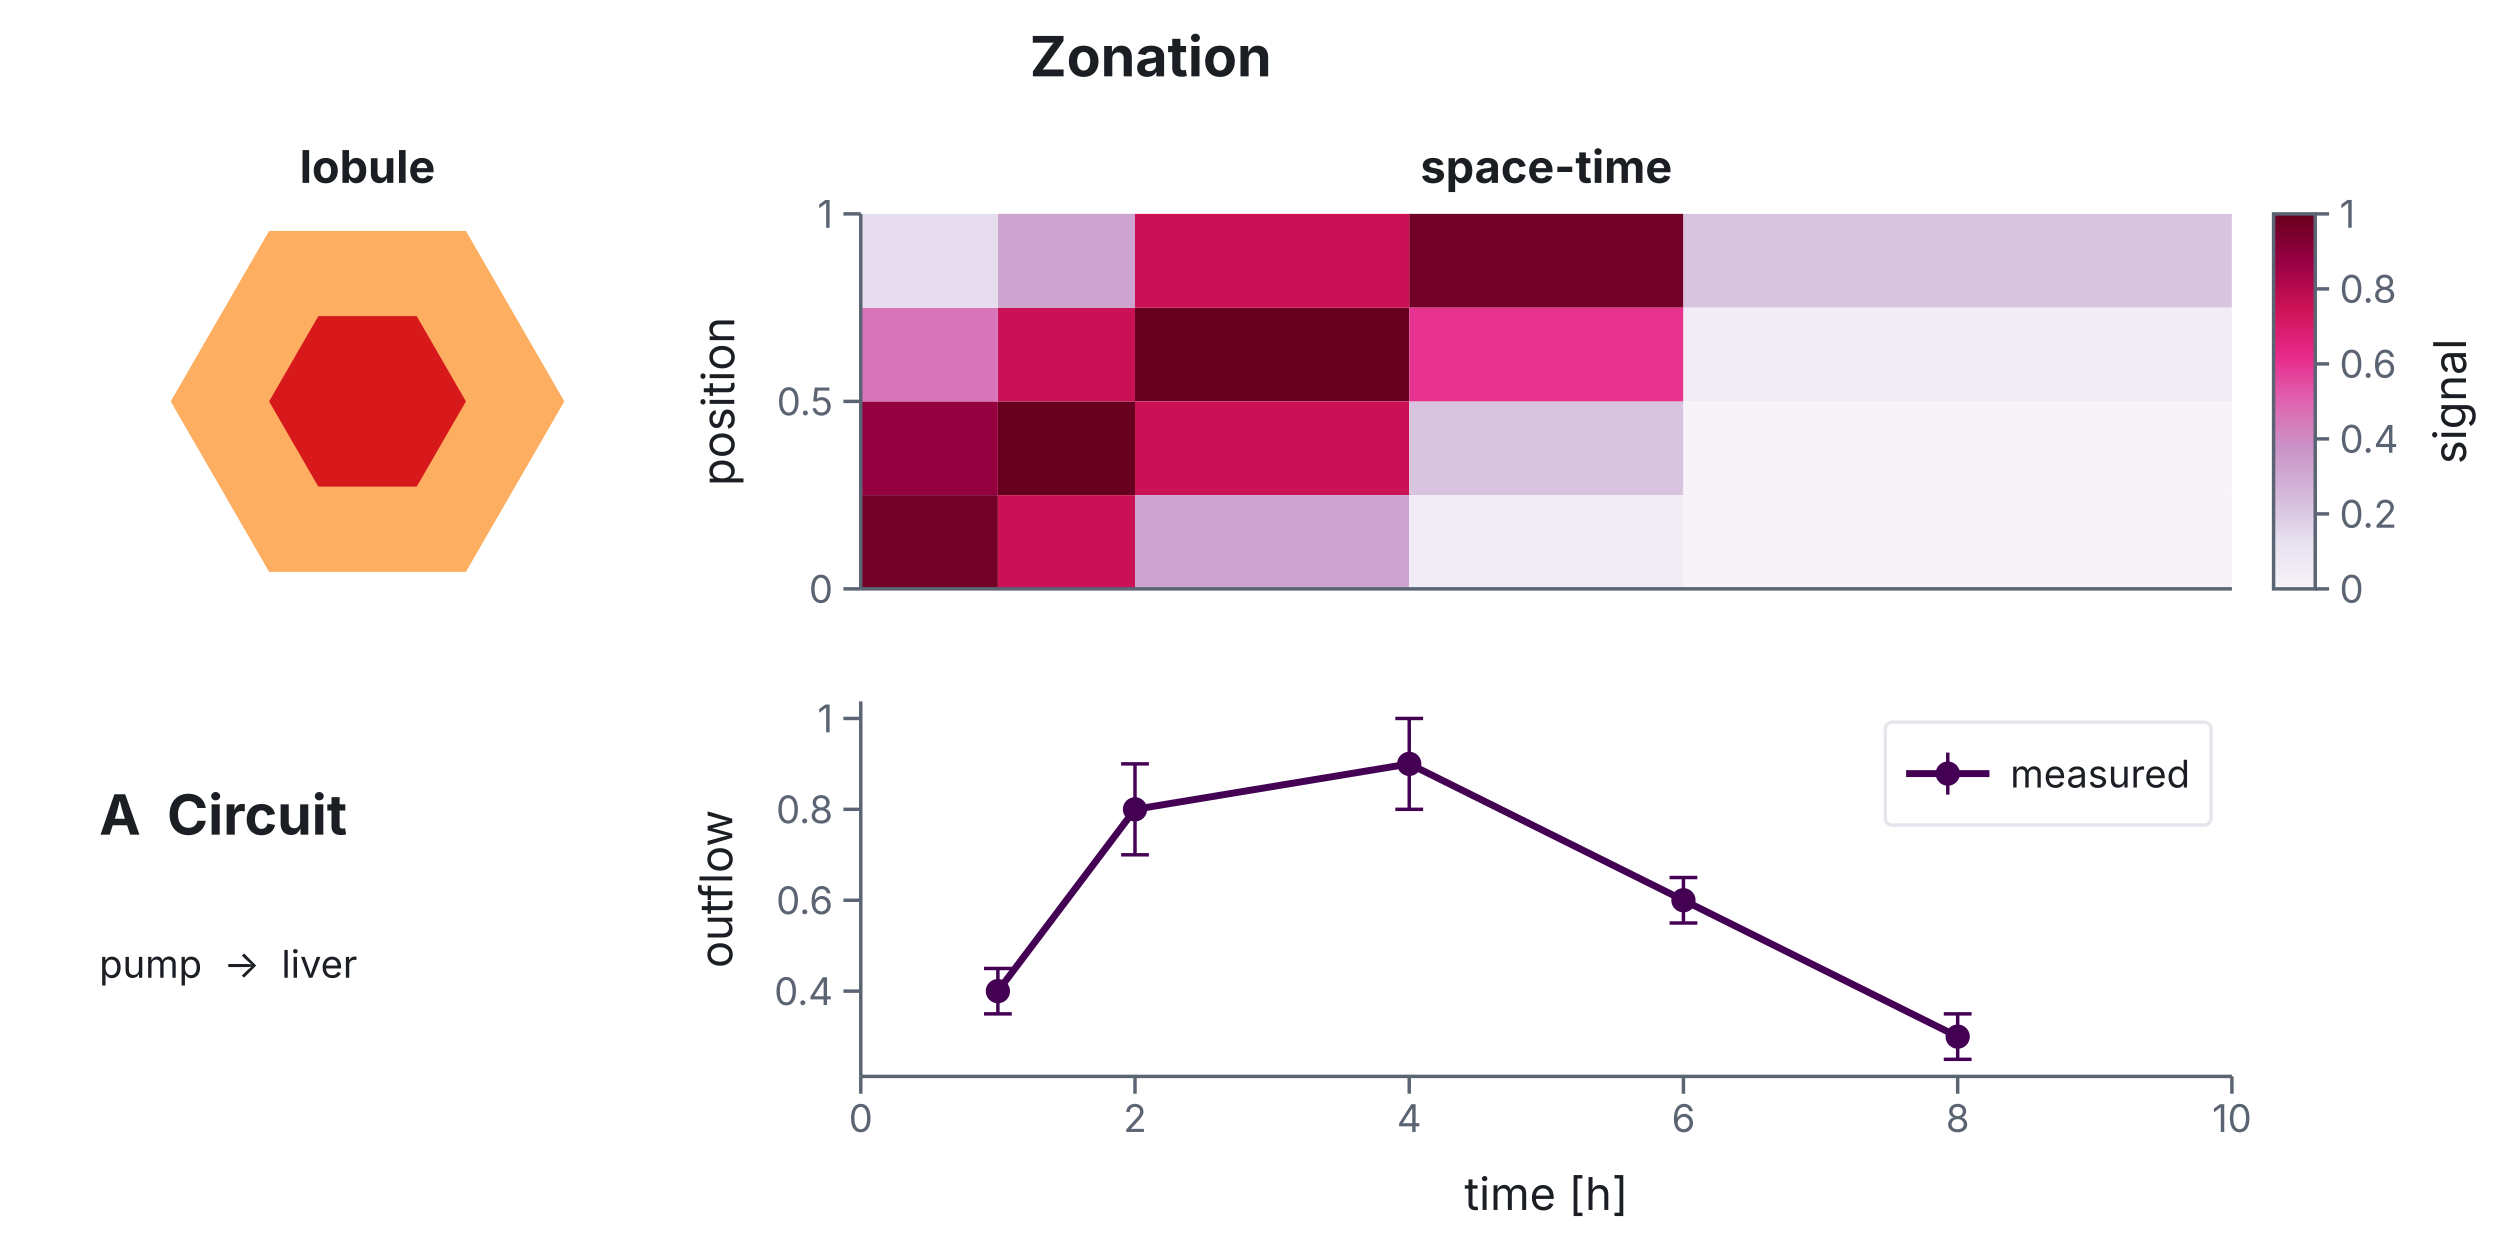
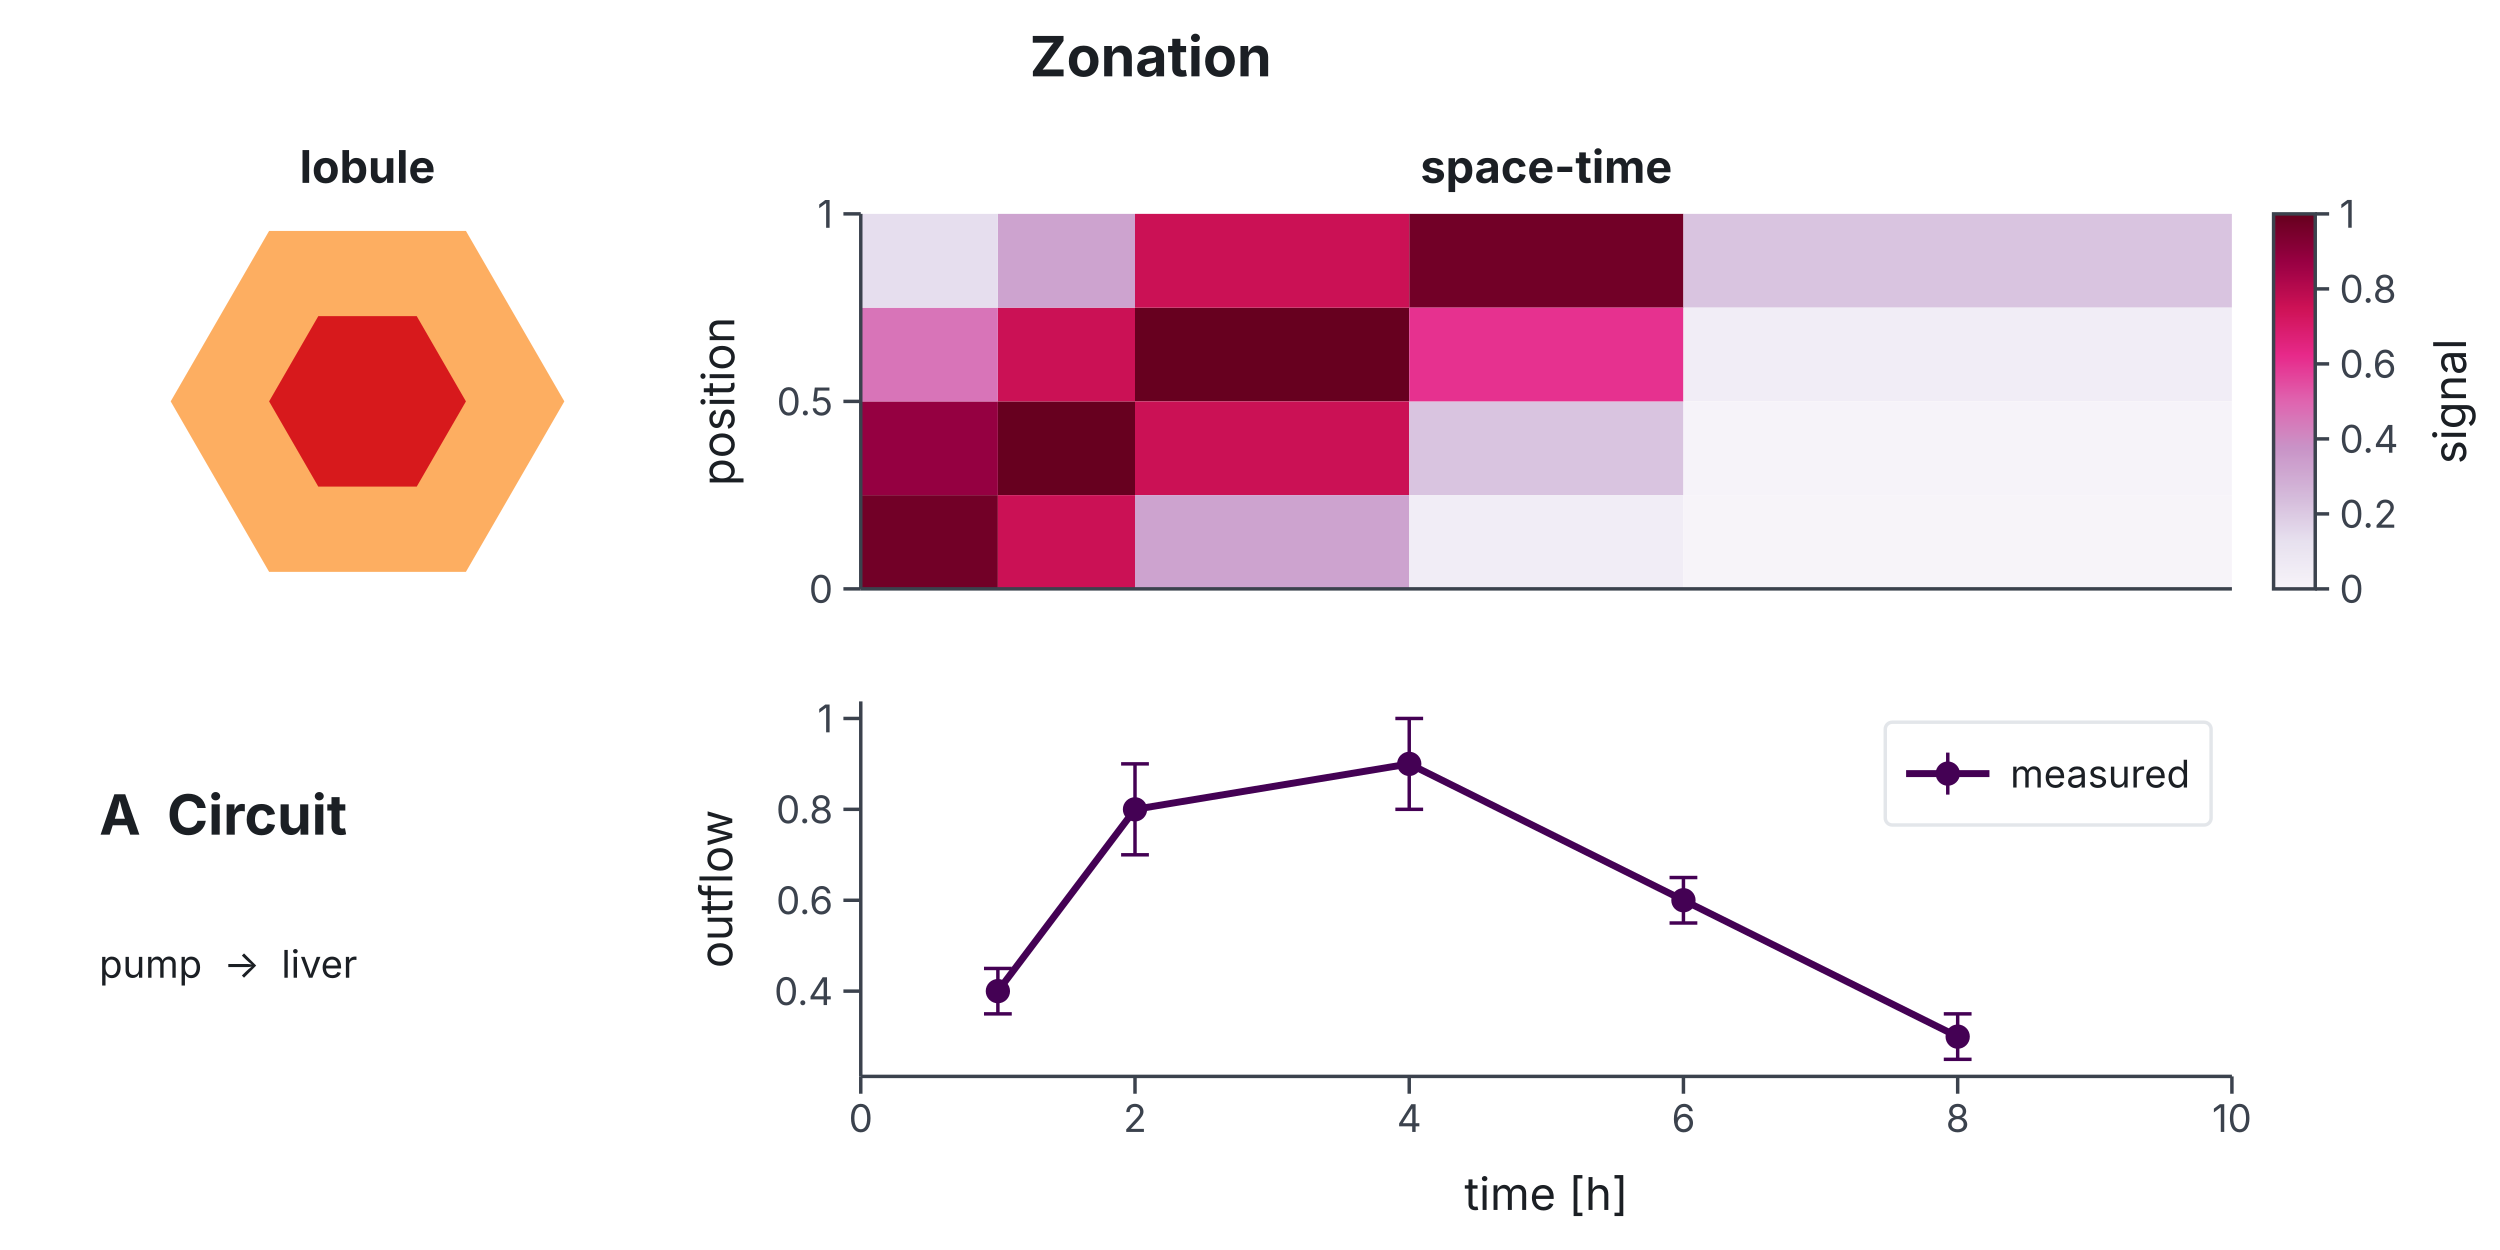
<svg xmlns="http://www.w3.org/2000/svg" width="720" height="360" viewBox="0 0 720 360" class="sbmlsim-figure" role="img" font-family="Inter, -apple-system, BlinkMacSystemFont, 'Segoe UI', Roboto, Helvetica, Arial, sans-serif">
  <defs>
-     <clipPath id="sbmlsim-8262729d1305-p0-clip-0">
+     <clipPath id="sbmlsim-385b349590f8-p0-clip-0">
      <rect x="12" y="21.6" width="171.69" height="108" />
    </clipPath>
-     <clipPath id="sbmlsim-8262729d1305-p1-clip-0">
+     <clipPath id="sbmlsim-385b349590f8-p1-clip-0">
      <rect x="48.21" y="21.6" width="394.88" height="108" />
    </clipPath>
-     <linearGradient id="sbmlsim-8262729d1305-p1-colorbar" x1="0" y1="1" x2="0" y2="0">
+     <linearGradient id="sbmlsim-385b349590f8-p1-colorbar" x1="0" y1="1" x2="0" y2="0">
      <stop offset="0" stop-color="#f7f4f9" />
      <stop offset="0.016" stop-color="#f5f2f8" />
      <stop offset="0.031" stop-color="#f3eff6" />
      <stop offset="0.047" stop-color="#f1edf5" />
      <stop offset="0.062" stop-color="#efeaf4" />
      <stop offset="0.078" stop-color="#ede8f3" />
      <stop offset="0.094" stop-color="#ebe6f1" />
      <stop offset="0.109" stop-color="#e9e3f0" />
      <stop offset="0.125" stop-color="#e7e1ef" />
      <stop offset="0.141" stop-color="#e5dcec" />
      <stop offset="0.156" stop-color="#e2d7ea" />
      <stop offset="0.172" stop-color="#e0d2e7" />
      <stop offset="0.188" stop-color="#ddcde4" />
      <stop offset="0.203" stop-color="#dbc8e2" />
      <stop offset="0.219" stop-color="#d9c3df" />
      <stop offset="0.234" stop-color="#d6bedc" />
      <stop offset="0.25" stop-color="#d4b9da" />
      <stop offset="0.266" stop-color="#d3b4d7" />
      <stop offset="0.281" stop-color="#d1afd5" />
      <stop offset="0.297" stop-color="#d0abd3" />
      <stop offset="0.312" stop-color="#cea6d0" />
      <stop offset="0.328" stop-color="#cda1ce" />
      <stop offset="0.344" stop-color="#cc9dcc" />
      <stop offset="0.359" stop-color="#ca98c9" />
      <stop offset="0.375" stop-color="#c993c7" />
      <stop offset="0.391" stop-color="#cc8ec4" />
      <stop offset="0.406" stop-color="#cf88c1" />
      <stop offset="0.422" stop-color="#d282be" />
      <stop offset="0.438" stop-color="#d47cbb" />
      <stop offset="0.453" stop-color="#d776b8" />
      <stop offset="0.469" stop-color="#da70b5" />
      <stop offset="0.484" stop-color="#dd6ab3" />
      <stop offset="0.5" stop-color="#df64af" />
      <stop offset="0.516" stop-color="#e05dab" />
      <stop offset="0.531" stop-color="#e155a6" />
      <stop offset="0.547" stop-color="#e24da1" />
      <stop offset="0.562" stop-color="#e3469c" />
      <stop offset="0.578" stop-color="#e43e98" />
      <stop offset="0.594" stop-color="#e53793" />
      <stop offset="0.609" stop-color="#e62f8e" />
      <stop offset="0.625" stop-color="#e72989" />
      <stop offset="0.641" stop-color="#e32682" />
      <stop offset="0.656" stop-color="#e0237c" />
      <stop offset="0.672" stop-color="#dd2075" />
      <stop offset="0.688" stop-color="#da1d6f" />
      <stop offset="0.703" stop-color="#d71a68" />
      <stop offset="0.719" stop-color="#d41762" />
      <stop offset="0.734" stop-color="#d1145b" />
      <stop offset="0.75" stop-color="#cd1256" />
      <stop offset="0.766" stop-color="#c60f53" />
      <stop offset="0.781" stop-color="#bf0d51" />
      <stop offset="0.797" stop-color="#b80b4e" />
      <stop offset="0.812" stop-color="#b2094c" />
      <stop offset="0.828" stop-color="#ab064a" />
      <stop offset="0.844" stop-color="#a40447" />
      <stop offset="0.859" stop-color="#9d0245" />
      <stop offset="0.875" stop-color="#970042" />
      <stop offset="0.891" stop-color="#91003d" />
      <stop offset="0.906" stop-color="#8a0039" />
      <stop offset="0.922" stop-color="#840034" />
      <stop offset="0.938" stop-color="#7e0030" />
      <stop offset="0.953" stop-color="#78002b" />
      <stop offset="0.969" stop-color="#720027" />
      <stop offset="0.984" stop-color="#6c0022" />
      <stop offset="1" stop-color="#67001f" />
    </linearGradient>
-     <clipPath id="sbmlsim-8262729d1305-p2-clip-0">
+     <clipPath id="sbmlsim-385b349590f8-p2-clip-0">
      <rect x="12" y="0" width="171.69" height="108" />
    </clipPath>
-     <clipPath id="sbmlsim-8262729d1305-p3-clip-0">
+     <clipPath id="sbmlsim-385b349590f8-p3-clip-0">
      <rect x="48.21" y="0" width="394.88" height="108" />
    </clipPath>
  </defs>
  <g class="charton-background">
    <rect x="0" y="0" width="720" height="360" fill="#ffffff" />
  </g>
  <g class="sbmlsim-figure-title">
    <text x="331.39" y="16" font-size="16" font-weight="bold" text-anchor="middle" dominant-baseline="middle" fill="#1b1f24">Zonation</text>
  </g>
  <svg class="sbmlsim-plot" data-plot="p0" x="8" y="40" width="184" height="153" overflow="visible">
    <g class="charton-title">
      <text x="97.84" y="7.8" font-size="13" fill="#1b1f24" text-anchor="middle" dominant-baseline="middle" font-weight="bold">lobule</text>
    </g>
-     <g class="charton-plot" clip-path="url(#sbmlsim-8262729d1305-p0-clip-0)">
+     <g class="charton-plot" clip-path="url(#sbmlsim-385b349590f8-p0-clip-0)">
      <g class="sbmlsim-element sbmlsim-polygon" data-element="e0" data-legend="e0">
        <g class="charton-mark charton-mark-polygon">
          <path d="M154.53 75.6L126.19 26.51L69.5 26.51L41.16 75.6L69.5 124.69L126.19 124.69Z" fill="#fdae61" />
        </g>
      </g>
      <g class="sbmlsim-element sbmlsim-polygon" data-element="e1" data-legend="e1">
        <g class="charton-mark charton-mark-polygon">
          <path d="M126.19 75.6L112.02 51.05L83.67 51.05L69.5 75.6L83.67 100.15L112.02 100.15Z" fill="#d7191c" />
        </g>
      </g>
    </g>
    <g class="charton-axis charton-axis-x" data-axis="x" />
    <g class="charton-axis charton-axis-y" data-axis="y" />
  </svg>
  <svg class="sbmlsim-plot" data-plot="p1" x="199.69" y="40" width="513" height="153" overflow="visible">
    <g class="charton-title">
      <text x="245.65" y="7.8" font-size="13" fill="#1b1f24" text-anchor="middle" dominant-baseline="middle" font-weight="bold">space-time</text>
    </g>
-     <g class="charton-plot" clip-path="url(#sbmlsim-8262729d1305-p1-clip-0)">
+     <g class="charton-plot" clip-path="url(#sbmlsim-385b349590f8-p1-clip-0)">
      <g class="sbmlsim-element sbmlsim-heatmap" data-element="e2">
        <g class="charton-mark charton-mark-polygon">
          <path d="M87.7 102.6L127.19 102.6L127.19 75.6L87.7 75.6Z" fill="#67001f" />
          <path d="M127.19 75.6L206.17 75.6L206.17 48.6L127.19 48.6Z" fill="#67001f" />
        </g>
        <g class="charton-mark charton-mark-polygon">
          <path d="M48.21 129.6L87.7 129.6L87.7 102.6L48.21 102.6Z" fill="#720027" />
          <path d="M206.17 48.6L285.14 48.6L285.14 21.6L206.17 21.6Z" fill="#720027" />
        </g>
        <g class="charton-mark charton-mark-polygon">
          <path d="M48.21 102.6L87.7 102.6L87.7 75.6L48.21 75.6Z" fill="#950041" />
        </g>
        <g class="charton-mark charton-mark-polygon">
          <path d="M87.7 129.6L127.19 129.6L127.19 102.6L87.7 102.6Z" fill="#cb1155" />
          <path d="M127.19 102.6L206.17 102.6L206.17 75.6L127.19 75.6Z" fill="#cb1155" />
          <path d="M87.7 75.6L127.19 75.6L127.19 48.6L87.7 48.6Z" fill="#cb1155" />
          <path d="M127.19 48.6L206.17 48.6L206.17 21.6L127.19 21.6Z" fill="#cb1155" />
        </g>
        <g class="charton-mark charton-mark-polygon">
          <path d="M127.19 129.6L206.17 129.6L206.17 102.6L127.19 102.6Z" fill="#cda3cf" />
          <path d="M87.7 48.6L127.19 48.6L127.19 21.6L87.7 21.6Z" fill="#cda3cf" />
        </g>
        <g class="charton-mark charton-mark-polygon">
          <path d="M48.21 75.6L87.7 75.6L87.7 48.6L48.21 48.6Z" fill="#d874b8" />
        </g>
        <g class="charton-mark charton-mark-polygon">
          <path d="M206.17 102.6L285.14 102.6L285.14 75.6L206.17 75.6Z" fill="#d9c4e0" />
          <path d="M285.14 48.6L443.1 48.6L443.1 21.6L285.14 21.6Z" fill="#d9c4e0" />
        </g>
        <g class="charton-mark charton-mark-polygon">
          <path d="M206.17 75.6L285.14 75.6L285.14 48.6L206.17 48.6Z" fill="#e6318f" />
        </g>
        <g class="charton-mark charton-mark-polygon">
          <path d="M48.21 48.6L87.7 48.6L87.7 21.6L48.21 21.6Z" fill="#e6deee" />
        </g>
        <g class="charton-mark charton-mark-polygon">
          <path d="M206.17 129.6L285.14 129.6L285.14 102.6L206.17 102.6Z" fill="#f1edf6" />
          <path d="M285.14 75.6L443.1 75.6L443.1 48.6L285.14 48.6Z" fill="#f1edf6" />
        </g>
        <g class="charton-mark charton-mark-polygon">
          <path d="M285.14 102.6L443.1 102.6L443.1 75.6L285.14 75.6Z" fill="#f6f3f9" />
        </g>
        <g class="charton-mark charton-mark-polygon">
          <path d="M285.14 129.6L443.1 129.6L443.1 102.6L285.14 102.6Z" fill="#f7f4f9" />
        </g>
      </g>
    </g>
    <g class="charton-axis charton-axis-x" data-axis="x">
      <g class="charton-axis-line">
-         <path d="M48.21 129.6L443.1 129.6" fill="none" stroke="#5b6472" stroke-width="1" stroke-linejoin="round" />
+         <path d="M48.21 129.6L443.1 129.6" fill="none" stroke="#3b424d" stroke-width="1" stroke-linejoin="round" />
      </g>
    </g>
    <g class="charton-axis charton-axis-y" data-axis="y">
      <g class="charton-axis-line">
-         <path d="M48.21 21.6L48.21 129.6" fill="none" stroke="#5b6472" stroke-width="1" stroke-linejoin="round" />
+         <path d="M48.21 21.6L48.21 129.6" fill="none" stroke="#3b424d" stroke-width="1" stroke-linejoin="round" />
      </g>
      <g class="charton-tick">
-         <path d="M48.21 129.6L43.21 129.6" fill="none" stroke="#5b6472" stroke-width="1" stroke-linejoin="round" />
-         <path d="M48.21 75.6L43.21 75.6" fill="none" stroke="#5b6472" stroke-width="1" stroke-linejoin="round" />
-         <path d="M48.21 21.6L43.21 21.6" fill="none" stroke="#5b6472" stroke-width="1" stroke-linejoin="round" />
+         <path d="M48.21 129.6L43.21 129.6" fill="none" stroke="#3b424d" stroke-width="1" stroke-linejoin="round" />
+         <path d="M48.21 75.6L43.21 75.6" fill="none" stroke="#3b424d" stroke-width="1" stroke-linejoin="round" />
+         <path d="M48.21 21.6L43.21 21.6" fill="none" stroke="#3b424d" stroke-width="1" stroke-linejoin="round" />
      </g>
      <g class="charton-tick-label">
-         <text x="40.21" y="129.6" font-size="11" fill="#5b6472" text-anchor="end" dominant-baseline="central">0</text>
-         <text x="40.21" y="75.6" font-size="11" fill="#5b6472" text-anchor="end" dominant-baseline="central">0.5</text>
-         <text x="40.21" y="21.6" font-size="11" fill="#5b6472" text-anchor="end" dominant-baseline="central">1</text>
+         <text x="40.21" y="129.6" font-size="11" fill="#3b424d" text-anchor="end" dominant-baseline="central">0</text>
+         <text x="40.21" y="75.6" font-size="11" fill="#3b424d" text-anchor="end" dominant-baseline="central">0.5</text>
+         <text x="40.21" y="21.6" font-size="11" fill="#3b424d" text-anchor="end" dominant-baseline="central">1</text>
      </g>
      <g class="charton-axis-title">
        <text x="7.08" y="75.6" font-size="13" fill="#1b1f24" text-anchor="middle" dominant-baseline="middle" transform="rotate(-90 7.08 75.6)">position</text>
      </g>
    </g>
    <g class="sbmlsim-colorbar">
-       <rect x="455.1" y="21.6" width="12" height="108" fill="url(#sbmlsim-8262729d1305-p1-colorbar)" />
-       <rect x="455.1" y="21.6" width="12" height="108" fill="none" stroke="#5b6472" stroke-width="1" />
-       <g class="sbmlsim-colorbar-ticks" stroke="#5b6472" stroke-width="1">
+       <rect x="455.1" y="21.6" width="12" height="108" fill="url(#sbmlsim-385b349590f8-p1-colorbar)" />
+       <rect x="455.1" y="21.6" width="12" height="108" fill="none" stroke="#3b424d" stroke-width="1" />
+       <g class="sbmlsim-colorbar-ticks" stroke="#3b424d" stroke-width="1">
        <line x1="467.1" y1="129.6" x2="471.1" y2="129.6" />
        <line x1="467.1" y1="108" x2="471.1" y2="108" />
        <line x1="467.1" y1="86.4" x2="471.1" y2="86.4" />
        <line x1="467.1" y1="64.8" x2="471.1" y2="64.8" />
        <line x1="467.1" y1="43.2" x2="471.1" y2="43.2" />
        <line x1="467.1" y1="21.6" x2="471.1" y2="21.6" />
      </g>
-       <g class="sbmlsim-colorbar-tick-labels" fill="#5b6472" font-size="11">
+       <g class="sbmlsim-colorbar-tick-labels" fill="#3b424d" font-size="11">
        <text x="474.1" y="129.6" dominant-baseline="middle">0</text>
        <text x="474.1" y="108" dominant-baseline="middle">0.2</text>
        <text x="474.1" y="86.4" dominant-baseline="middle">0.4</text>
        <text x="474.1" y="64.8" dominant-baseline="middle">0.6</text>
        <text x="474.1" y="43.2" dominant-baseline="middle">0.8</text>
        <text x="474.1" y="21.6" dominant-baseline="middle">1</text>
      </g>
      <g class="sbmlsim-colorbar-label">
        <text x="505.81" y="75.6" font-size="13" fill="#1b1f24" text-anchor="middle" dominant-baseline="middle" transform="rotate(-90 505.81 75.6)">signal</text>
      </g>
    </g>
  </svg>
  <svg class="sbmlsim-plot" data-plot="p2" x="8" y="202" width="184" height="150" overflow="visible">
-     <g class="charton-plot" clip-path="url(#sbmlsim-8262729d1305-p2-clip-0)">
+     <g class="charton-plot" clip-path="url(#sbmlsim-385b349590f8-p2-clip-0)">
      <g class="sbmlsim-element sbmlsim-text" data-element="e3">
        <g class="charton-mark charton-mark-text">
          <text x="20.58" y="32.4" font-size="16" fill="#1b1f24" dominant-baseline="middle" font-weight="bold">A  Circuit</text>
        </g>
      </g>
      <g class="sbmlsim-element sbmlsim-text" data-element="e4">
        <g class="charton-mark charton-mark-text">
          <text x="20.58" y="75.6" font-size="11" fill="#1b1f24" dominant-baseline="middle">pump  -&gt;  liver</text>
        </g>
      </g>
    </g>
    <g class="charton-axis charton-axis-x" data-axis="x" />
    <g class="charton-axis charton-axis-y" data-axis="y" />
  </svg>
  <svg class="sbmlsim-plot" data-plot="p3" x="199.69" y="202" width="513" height="150" overflow="visible">
-     <g class="charton-plot" clip-path="url(#sbmlsim-8262729d1305-p3-clip-0)">
+     <g class="charton-plot" clip-path="url(#sbmlsim-385b349590f8-p3-clip-0)">
      <g class="sbmlsim-element sbmlsim-curve" data-element="e5" data-legend="e5">
        <g class="charton-mark charton-mark-path">
          <path d="M87.7 83.45L127.19 31.09L206.17 18L285.14 57.27L364.12 96.55" fill="none" stroke="#440154" stroke-width="2" stroke-linejoin="round" />
        </g>
        <g class="charton-mark charton-mark-path">
          <path d="M87.7 90L87.7 76.91M83.7 90L91.7 90M83.7 76.91L91.7 76.91M127.19 44.18L127.19 18M123.19 44.18L131.19 44.18M123.19 18L131.19 18M206.17 31.09L206.17 4.91M202.17 31.09L210.17 31.09M202.17 4.91L210.17 4.91M285.14 63.82L285.14 50.73M281.14 63.82L289.14 63.82M281.14 50.73L289.14 50.73M364.12 103.09L364.12 90M360.12 103.09L368.12 103.09M360.12 90L368.12 90" fill="none" stroke="#440154" stroke-width="1" stroke-linejoin="round" />
        </g>
        <g class="charton-mark charton-mark-point">
          <circle cx="87.7" cy="83.45" r="3" fill="#440154" stroke="#440154" stroke-width="1" />
          <circle cx="127.19" cy="31.09" r="3" fill="#440154" stroke="#440154" stroke-width="1" />
          <circle cx="206.17" cy="18" r="3" fill="#440154" stroke="#440154" stroke-width="1" />
          <circle cx="285.14" cy="57.27" r="3" fill="#440154" stroke="#440154" stroke-width="1" />
          <circle cx="364.12" cy="96.55" r="3" fill="#440154" stroke="#440154" stroke-width="1" />
        </g>
      </g>
    </g>
    <g class="charton-axis charton-axis-x" data-axis="x">
      <g class="charton-axis-line">
-         <path d="M48.21 108L443.1 108" fill="none" stroke="#5b6472" stroke-width="1" stroke-linejoin="round" />
+         <path d="M48.21 108L443.1 108" fill="none" stroke="#3b424d" stroke-width="1" stroke-linejoin="round" />
      </g>
      <g class="charton-tick">
-         <path d="M48.21 108L48.21 113" fill="none" stroke="#5b6472" stroke-width="1" stroke-linejoin="round" />
-         <path d="M127.19 108L127.19 113" fill="none" stroke="#5b6472" stroke-width="1" stroke-linejoin="round" />
-         <path d="M206.17 108L206.17 113" fill="none" stroke="#5b6472" stroke-width="1" stroke-linejoin="round" />
-         <path d="M285.14 108L285.14 113" fill="none" stroke="#5b6472" stroke-width="1" stroke-linejoin="round" />
-         <path d="M364.12 108L364.12 113" fill="none" stroke="#5b6472" stroke-width="1" stroke-linejoin="round" />
-         <path d="M443.1 108L443.1 113" fill="none" stroke="#5b6472" stroke-width="1" stroke-linejoin="round" />
+         <path d="M48.21 108L48.21 113" fill="none" stroke="#3b424d" stroke-width="1" stroke-linejoin="round" />
+         <path d="M127.19 108L127.19 113" fill="none" stroke="#3b424d" stroke-width="1" stroke-linejoin="round" />
+         <path d="M206.17 108L206.17 113" fill="none" stroke="#3b424d" stroke-width="1" stroke-linejoin="round" />
+         <path d="M285.14 108L285.14 113" fill="none" stroke="#3b424d" stroke-width="1" stroke-linejoin="round" />
+         <path d="M364.12 108L364.12 113" fill="none" stroke="#3b424d" stroke-width="1" stroke-linejoin="round" />
+         <path d="M443.1 108L443.1 113" fill="none" stroke="#3b424d" stroke-width="1" stroke-linejoin="round" />
      </g>
      <g class="charton-tick-label">
-         <text x="48.21" y="116" font-size="11" fill="#5b6472" text-anchor="middle" dominant-baseline="hanging">0</text>
-         <text x="127.19" y="116" font-size="11" fill="#5b6472" text-anchor="middle" dominant-baseline="hanging">2</text>
-         <text x="206.17" y="116" font-size="11" fill="#5b6472" text-anchor="middle" dominant-baseline="hanging">4</text>
-         <text x="285.14" y="116" font-size="11" fill="#5b6472" text-anchor="middle" dominant-baseline="hanging">6</text>
-         <text x="364.12" y="116" font-size="11" fill="#5b6472" text-anchor="middle" dominant-baseline="hanging">8</text>
-         <text x="443.1" y="116" font-size="11" fill="#5b6472" text-anchor="middle" dominant-baseline="hanging">10</text>
+         <text x="48.21" y="116" font-size="11" fill="#3b424d" text-anchor="middle" dominant-baseline="hanging">0</text>
+         <text x="127.19" y="116" font-size="11" fill="#3b424d" text-anchor="middle" dominant-baseline="hanging">2</text>
+         <text x="206.17" y="116" font-size="11" fill="#3b424d" text-anchor="middle" dominant-baseline="hanging">4</text>
+         <text x="285.14" y="116" font-size="11" fill="#3b424d" text-anchor="middle" dominant-baseline="hanging">6</text>
+         <text x="364.12" y="116" font-size="11" fill="#3b424d" text-anchor="middle" dominant-baseline="hanging">8</text>
+         <text x="443.1" y="116" font-size="11" fill="#3b424d" text-anchor="middle" dominant-baseline="hanging">10</text>
      </g>
      <g class="charton-axis-title">
        <text x="245.65" y="137" font-size="13" fill="#1b1f24" text-anchor="middle" dominant-baseline="hanging">time [h]</text>
      </g>
    </g>
    <g class="charton-axis charton-axis-y" data-axis="y">
      <g class="charton-axis-line">
-         <path d="M48.21 0L48.21 108" fill="none" stroke="#5b6472" stroke-width="1" stroke-linejoin="round" />
+         <path d="M48.21 0L48.21 108" fill="none" stroke="#3b424d" stroke-width="1" stroke-linejoin="round" />
      </g>
      <g class="charton-tick">
-         <path d="M48.21 83.45L43.21 83.45" fill="none" stroke="#5b6472" stroke-width="1" stroke-linejoin="round" />
-         <path d="M48.21 57.27L43.21 57.27" fill="none" stroke="#5b6472" stroke-width="1" stroke-linejoin="round" />
-         <path d="M48.21 31.09L43.21 31.09" fill="none" stroke="#5b6472" stroke-width="1" stroke-linejoin="round" />
-         <path d="M48.21 4.91L43.21 4.91" fill="none" stroke="#5b6472" stroke-width="1" stroke-linejoin="round" />
+         <path d="M48.21 83.45L43.21 83.45" fill="none" stroke="#3b424d" stroke-width="1" stroke-linejoin="round" />
+         <path d="M48.21 57.27L43.21 57.27" fill="none" stroke="#3b424d" stroke-width="1" stroke-linejoin="round" />
+         <path d="M48.21 31.09L43.21 31.09" fill="none" stroke="#3b424d" stroke-width="1" stroke-linejoin="round" />
+         <path d="M48.21 4.91L43.21 4.91" fill="none" stroke="#3b424d" stroke-width="1" stroke-linejoin="round" />
      </g>
      <g class="charton-tick-label">
-         <text x="40.21" y="83.45" font-size="11" fill="#5b6472" text-anchor="end" dominant-baseline="central">0.4</text>
-         <text x="40.21" y="57.27" font-size="11" fill="#5b6472" text-anchor="end" dominant-baseline="central">0.6</text>
-         <text x="40.21" y="31.09" font-size="11" fill="#5b6472" text-anchor="end" dominant-baseline="central">0.8</text>
-         <text x="40.21" y="4.91" font-size="11" fill="#5b6472" text-anchor="end" dominant-baseline="central">1</text>
+         <text x="40.21" y="83.45" font-size="11" fill="#3b424d" text-anchor="end" dominant-baseline="central">0.4</text>
+         <text x="40.21" y="57.27" font-size="11" fill="#3b424d" text-anchor="end" dominant-baseline="central">0.6</text>
+         <text x="40.21" y="31.09" font-size="11" fill="#3b424d" text-anchor="end" dominant-baseline="central">0.8</text>
+         <text x="40.21" y="4.91" font-size="11" fill="#3b424d" text-anchor="end" dominant-baseline="central">1</text>
      </g>
      <g class="charton-axis-title">
        <text x="6.5" y="54" font-size="13" fill="#1b1f24" text-anchor="middle" dominant-baseline="middle" transform="rotate(-90 6.5 54)">outflow</text>
      </g>
    </g>
  </svg>
  <g class="sbmlsim-legend" data-plot="p3">
    <rect class="sbmlsim-legend-frame" x="542.96" y="208" width="93.83" height="29.6" rx="2" fill="#ffffff" fill-opacity="0.85" stroke="#e3e6ea" stroke-width="1" />
    <g class="sbmlsim-legend-entry" data-legend="e5">
      <g class="sbmlsim-legend-swatch" transform="translate(548.96 222.8)">
        <path d="M0 0L24 0" fill="none" stroke="#440154" stroke-width="2" />
        <path d="M12 -6.05L12 6.05" fill="none" stroke="#440154" stroke-width="1" />
        <circle cx="12" cy="0" r="3" fill="#440154" stroke="#440154" stroke-width="1" />
      </g>
      <text class="sbmlsim-legend-label" x="578.96" y="222.8" font-size="11" fill="#1b1f24" dominant-baseline="central">measured</text>
    </g>
  </g>
</svg>
